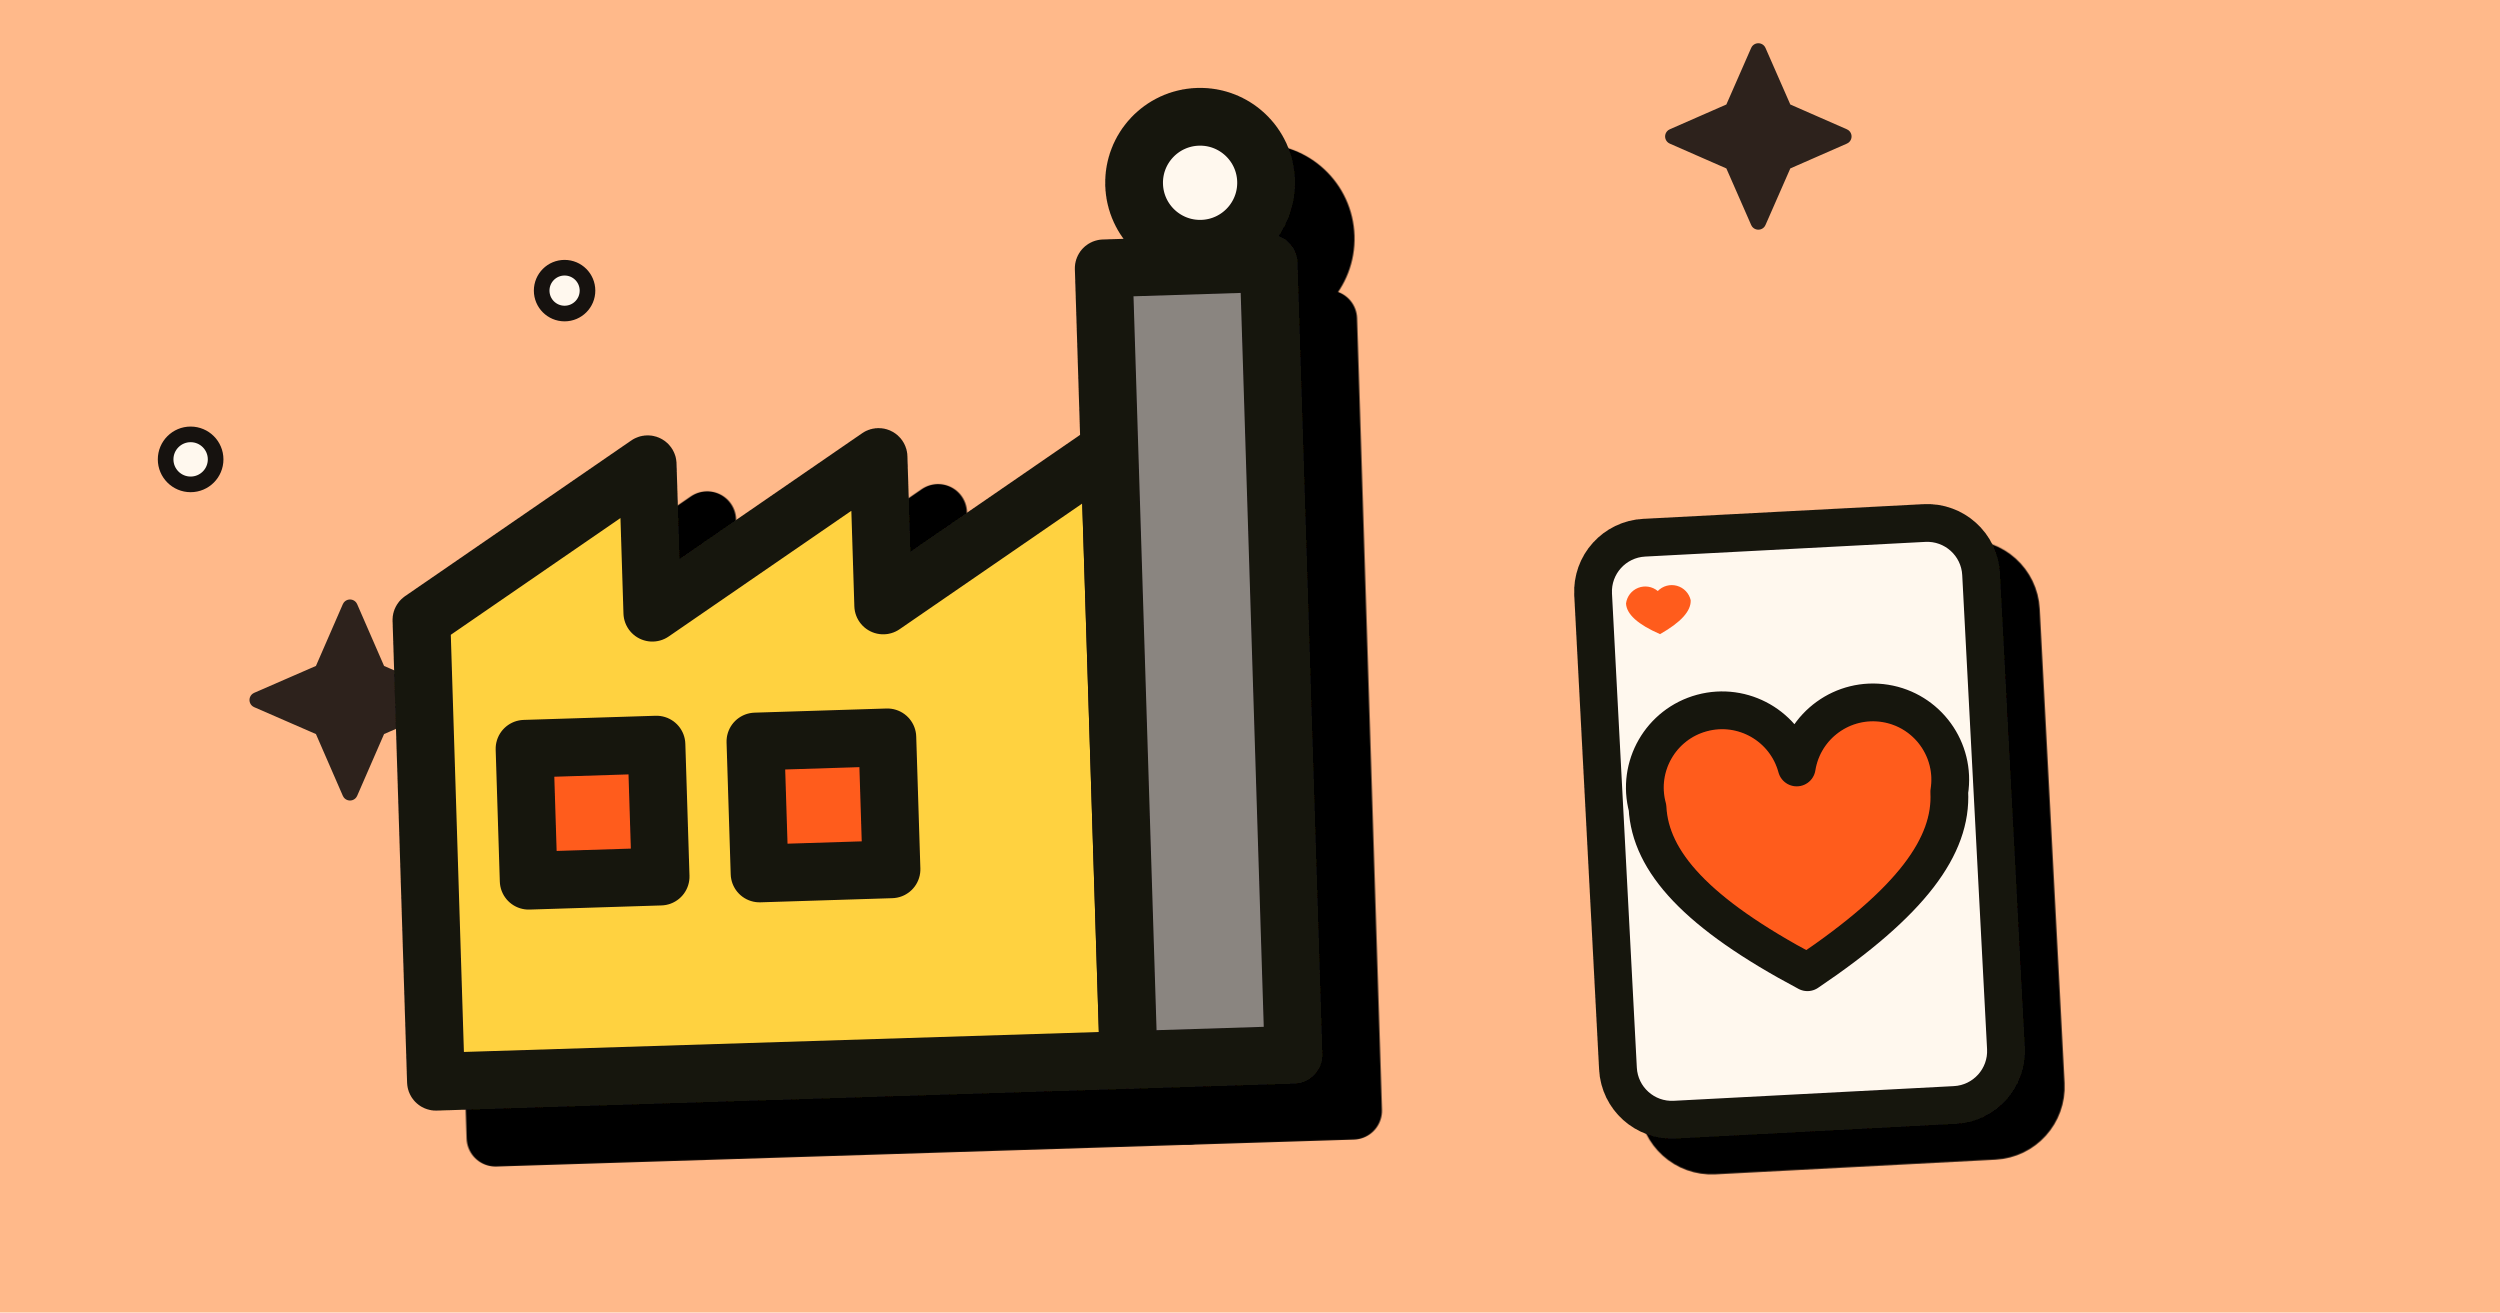
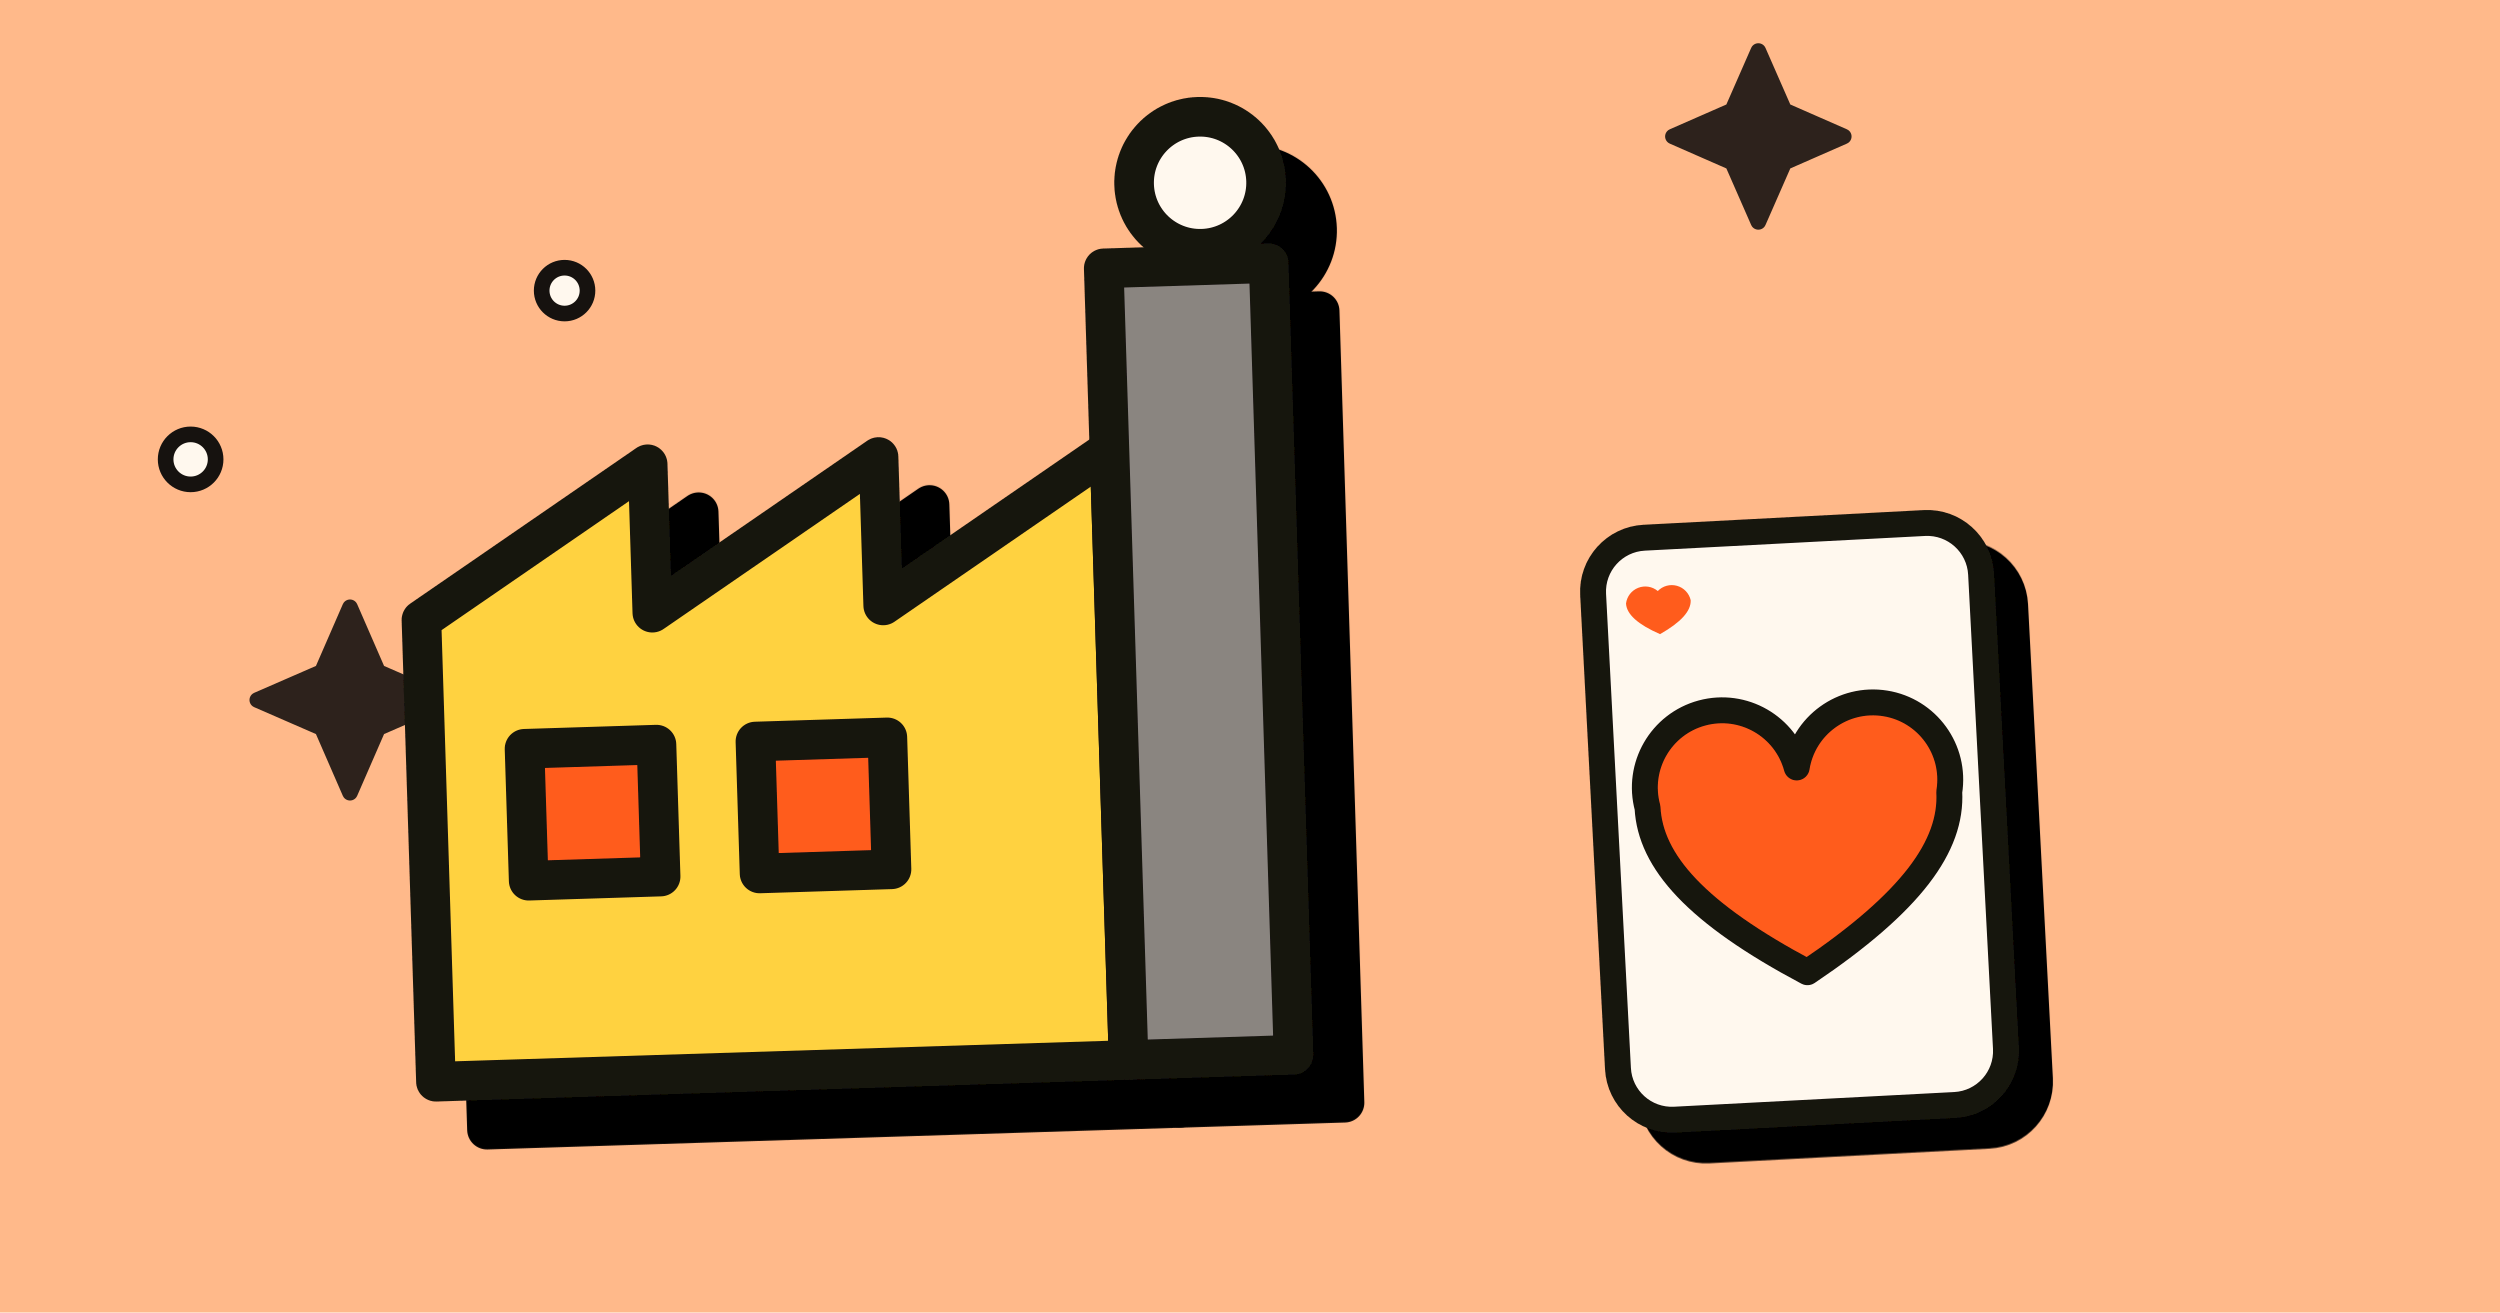
<svg xmlns="http://www.w3.org/2000/svg" viewBox="0 0 240 126" width="240" height="126">
  <defs>
-     <filter id="h" x="-15%" y="-15%" width="140%" height="140%">
-       <feOffset in="SourceAlpha" dx="3.5" dy="3.5" result="s" />
+     <filter id="h" x="-30%" y="-30%" width="170%" height="170%">
+       <feOffset in="SourceAlpha" dx="3" dy="3" result="s" />
      <feMerge>
        <feMergeNode in="s" />
        <feMergeNode in="SourceGraphic" />
      </feMerge>
    </filter>
  </defs>
  <rect width="240" height="126" fill="#FFB98A" />
  <path d="M168.8 4.9l2.5 5.7 5.7 2.5-5.7 2.5-2.5 5.7-2.5-5.7-5.7-2.5 5.7-2.5z" fill="#16120F" stroke="#16120F" stroke-width="1.5" stroke-linejoin="round" opacity=".9" />
  <circle cx="54.2" cy="27.9" r="2.2" fill="#FFF8EE" stroke="#16120F" stroke-width="1.5" />
  <path d="M33.6 58.3l2.7 6.2 6.2 2.7-6.2 2.7-2.7 6.2-2.7-6.2-6.2-2.7 6.2-2.7z" fill="#16120F" stroke="#16120F" stroke-width="1.5" stroke-linejoin="round" opacity=".9" />
  <circle cx="18.3" cy="44.1" r="2.4" fill="#FFF8EE" stroke="#16120F" stroke-width="1.5" />
  <g transform="translate(34.2 10.6) rotate(-1.8 50.7 50.7) scale(1.584)" filter="url(#h)">
-     <path d="M4 58V30l14-9v9l14-9v9l14-9v37z" fill="#FFD23F" stroke="#16120F" stroke-width="3.5" stroke-linejoin="round" stroke-linecap="round" />
-     <rect x="46" y="10" width="10" height="48" fill="#8A8580" stroke="#16120F" stroke-width="3.5" stroke-linejoin="round" stroke-linecap="round" />
-     <circle cx="52" cy="5" r="4" fill="#FFF8EE" stroke="#16120F" stroke-width="3.5" stroke-linejoin="round" stroke-linecap="round" />
-     <path d="M10 38h8v8h-8zM24 38h8v8h-8z" fill="#FF5B1F" stroke="#16120F" stroke-width="3.5" stroke-linejoin="round" stroke-linecap="round" />
+     <path d="M4 58V30l14-9v9l14-9v9l14-9v37z" fill="#FFD23F" stroke="#16120F" stroke-width="2.4" stroke-linejoin="round" stroke-linecap="round" />
+     <rect x="46" y="10" width="10" height="48" fill="#8A8580" stroke="#16120F" stroke-width="2.4" stroke-linejoin="round" stroke-linecap="round" />
+     <circle cx="52" cy="5" r="4" fill="#FFF8EE" stroke="#16120F" stroke-width="2.4" stroke-linejoin="round" stroke-linecap="round" />
+     <path d="M10 38h8v8h-8zM24 38h8v8h-8z" fill="#FF5B1F" stroke="#16120F" stroke-width="2.4" stroke-linejoin="round" stroke-linecap="round" />
  </g>
  <g transform="translate(139.6 45.7) rotate(-3.0 33.1 33.1) scale(1.036)" filter="url(#h)">
-     <rect x="14" y="5" width="36" height="54" rx="5" fill="#FFF8EE" stroke="#16120F" stroke-width="3.5" stroke-linejoin="round" stroke-linecap="round" />
-     <path d="M32 46c-10-6-14-11-14-16a7 7 0 0 1 14-3 7 7 0 0 1 14 3c0 5-4 10-14 16z" fill="#FF5B1F" stroke="#16120F" stroke-width="3.5" stroke-linejoin="round" stroke-linecap="round" />
+     <rect x="14" y="5" width="36" height="54" rx="5" fill="#FFF8EE" stroke="#16120F" stroke-width="2.4" stroke-linejoin="round" stroke-linecap="round" />
+     <path d="M32 46c-10-6-14-11-14-16a7 7 0 0 1 14-3 7 7 0 0 1 14 3c0 5-4 10-14 16z" fill="#FF5B1F" stroke="#16120F" stroke-width="2.4" stroke-linejoin="round" stroke-linecap="round" />
    <path d="M20 14c-2-1-3-2-3-3a1.8 1.8 0 0 1 3-1 1.8 1.8 0 0 1 3 1c0 1-1 2-3 3z" fill="#FF5B1F" />
  </g>
</svg>
